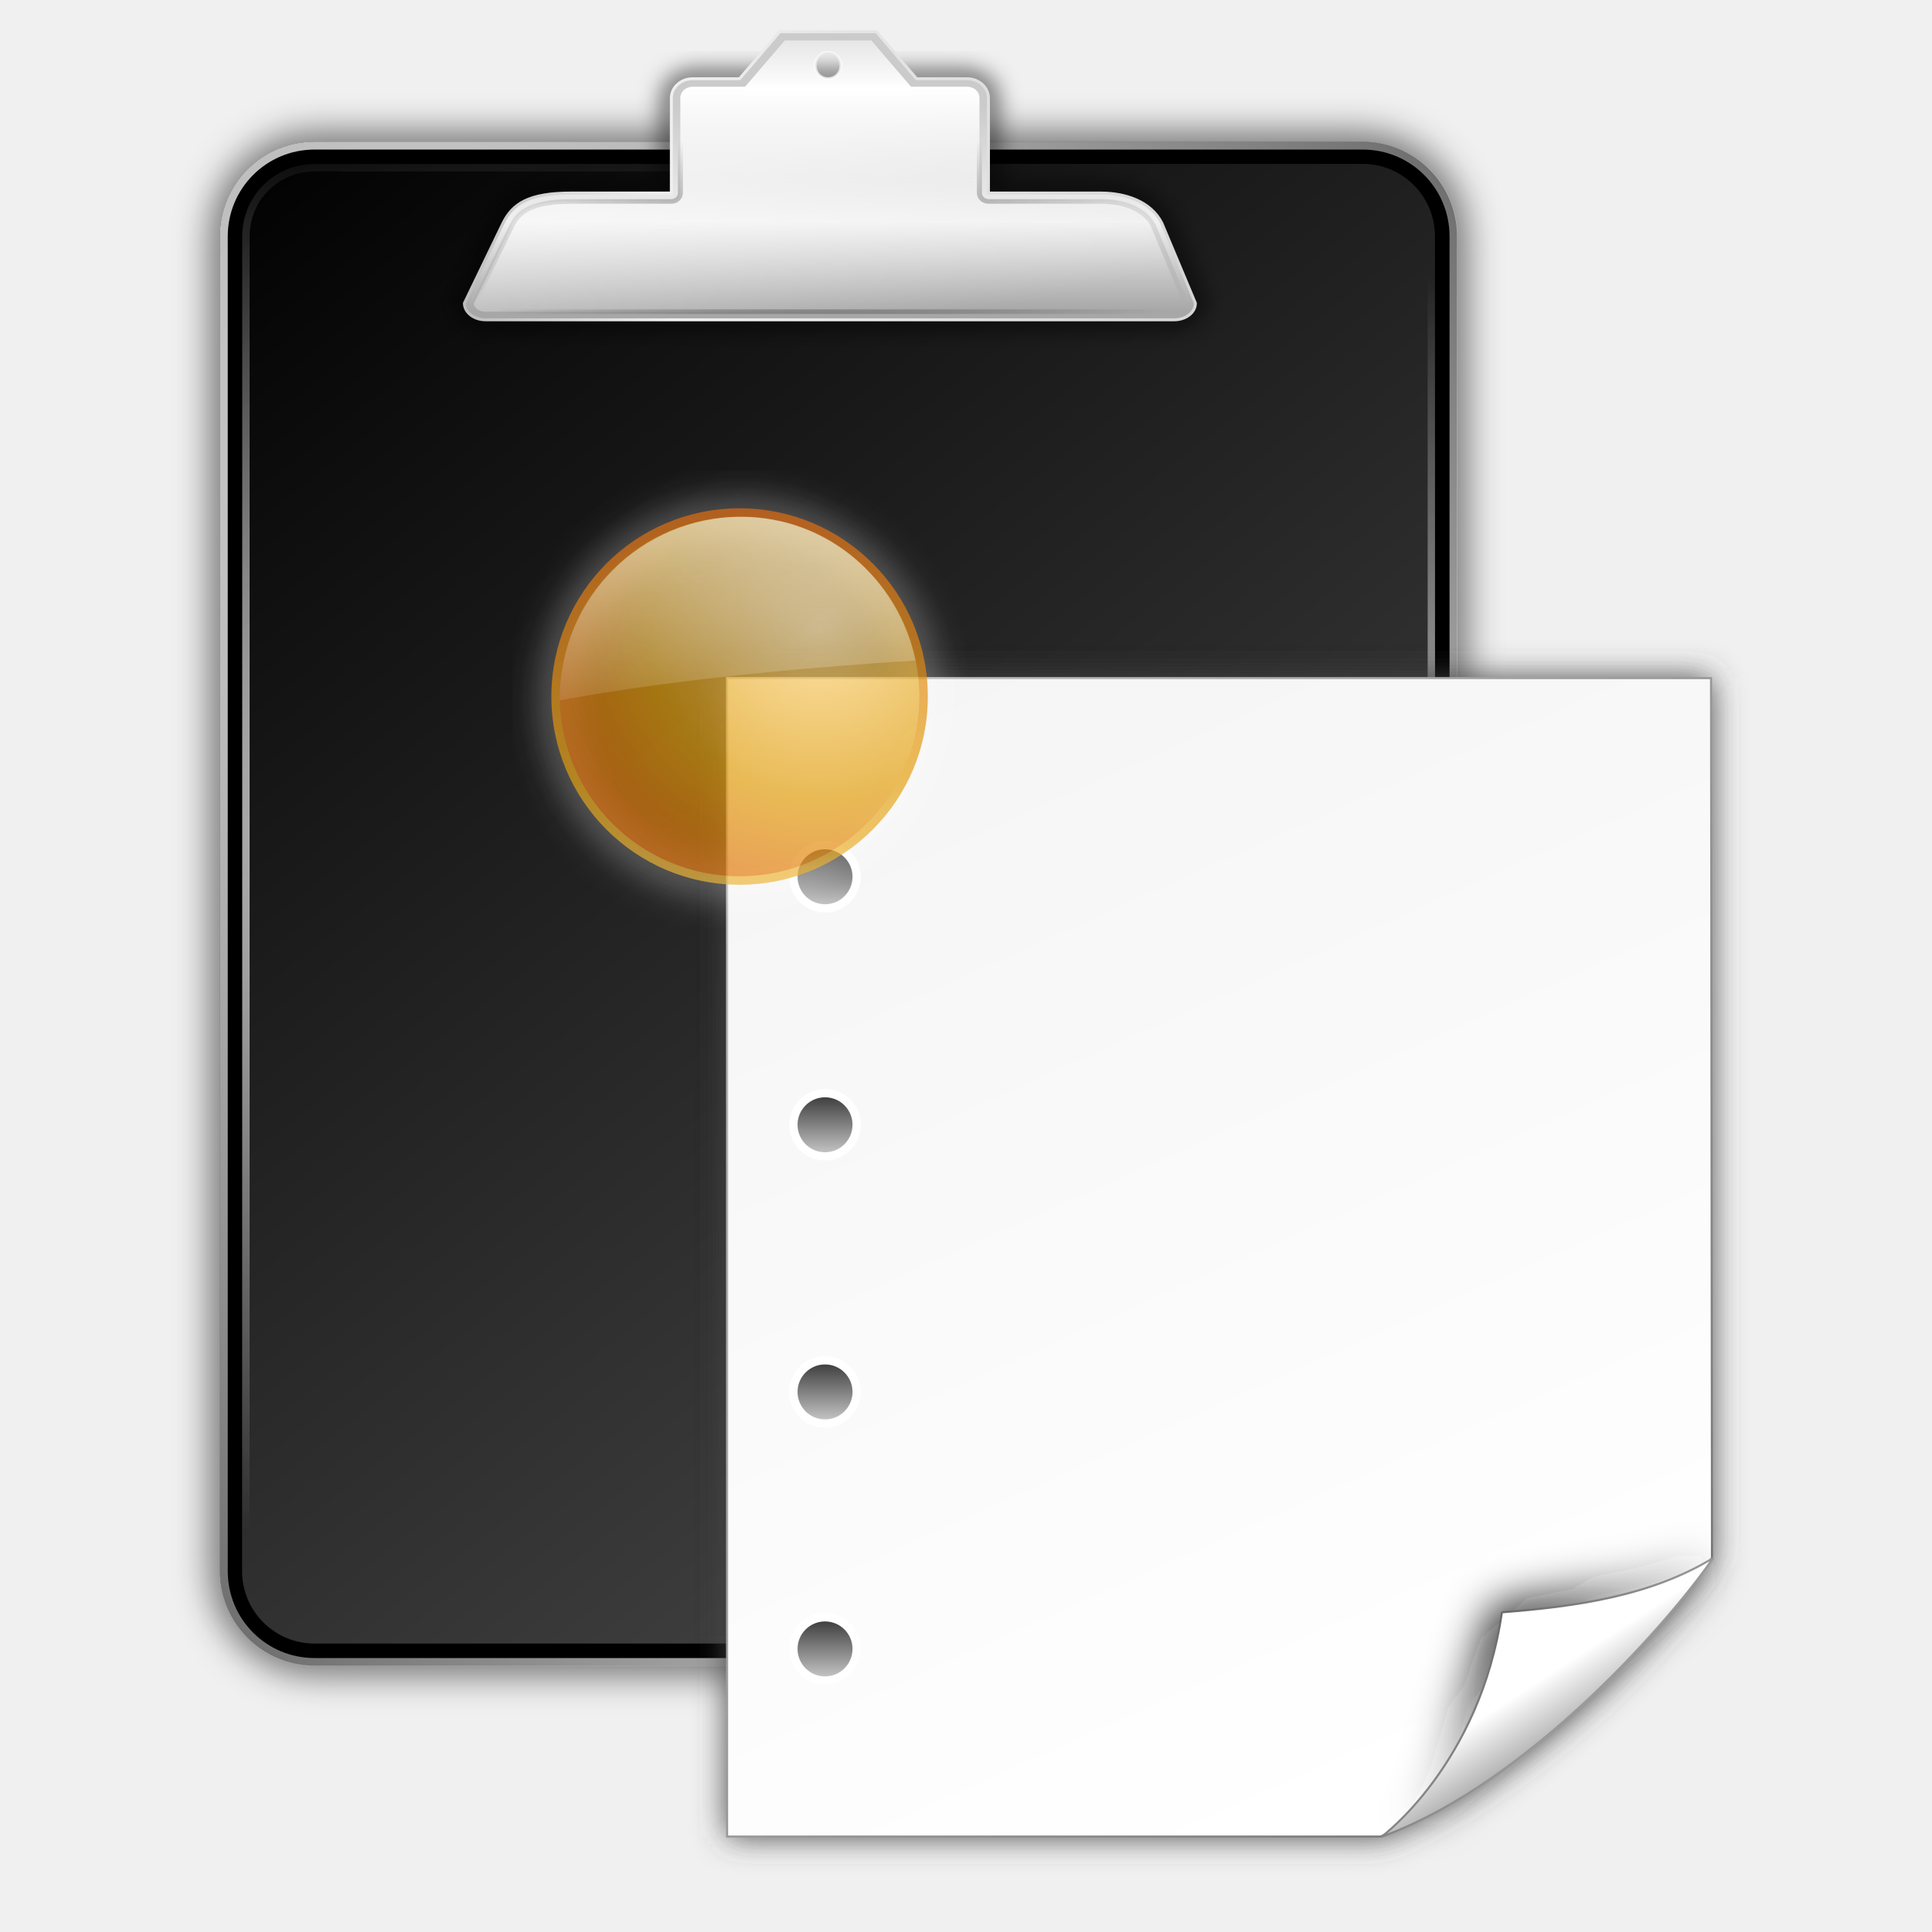
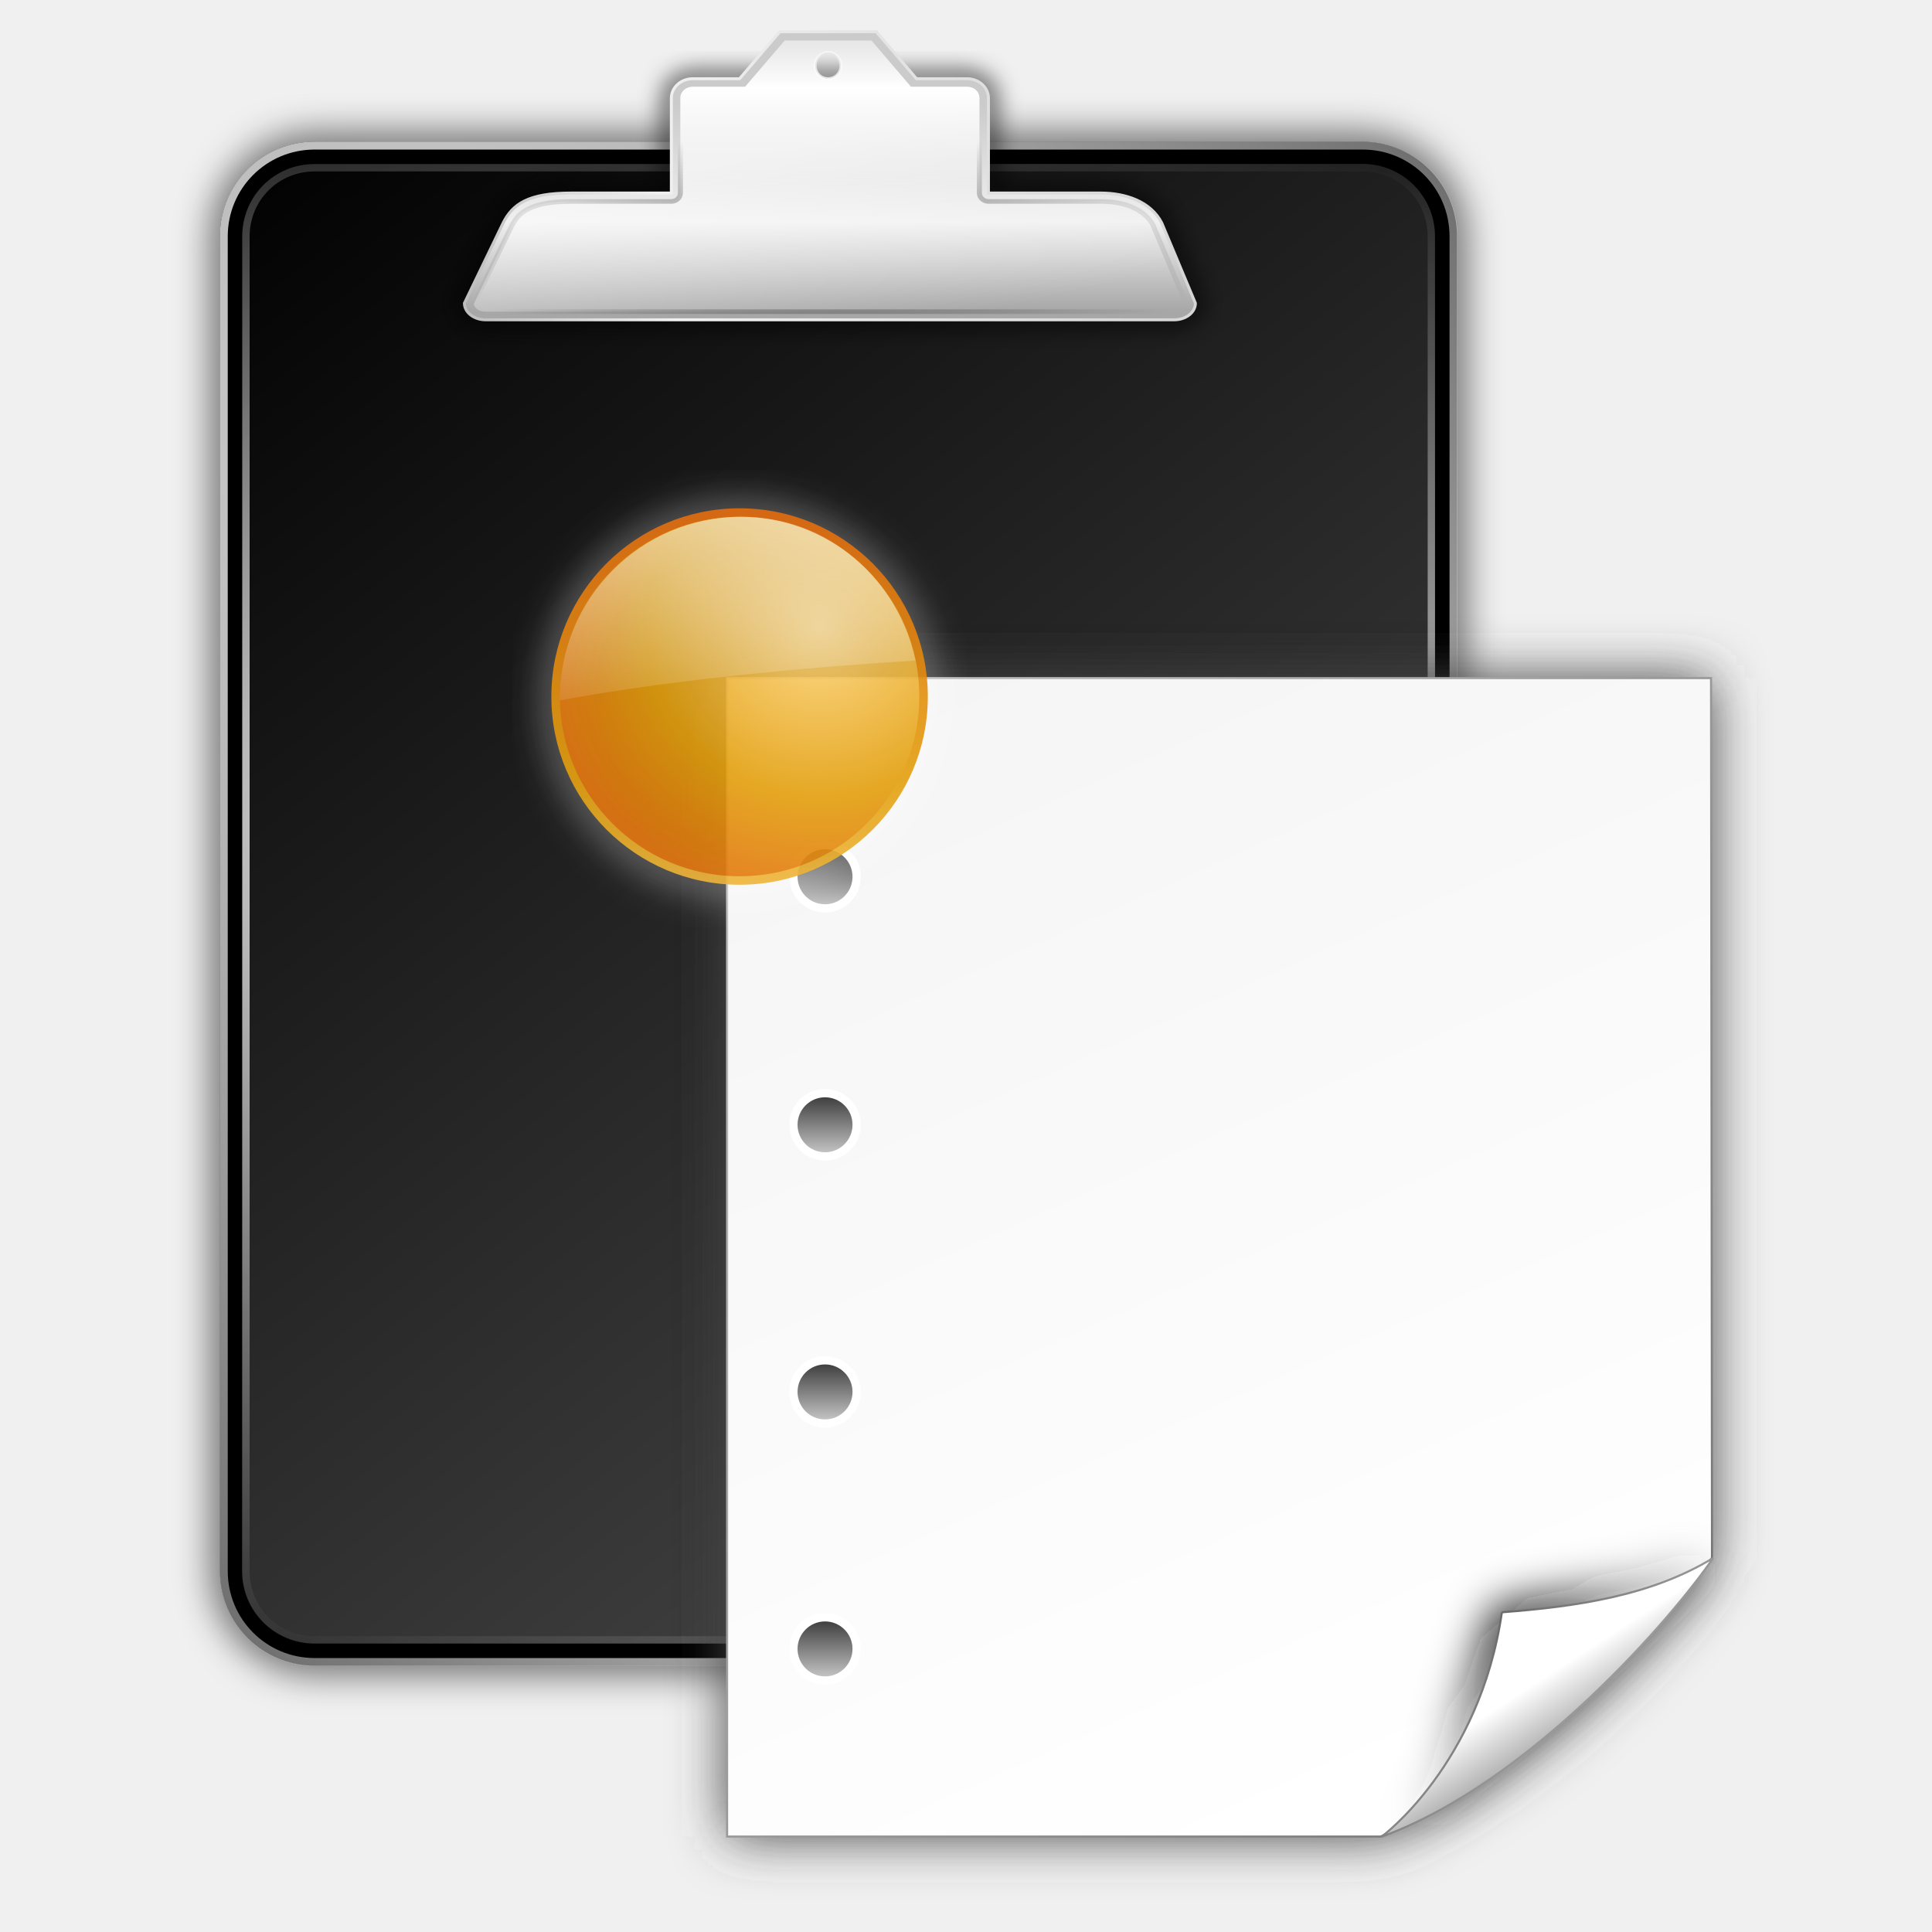
<svg xmlns="http://www.w3.org/2000/svg" xmlns:xlink="http://www.w3.org/1999/xlink" width="128" height="128" id="svg5007" version="1.0">
  <defs id="defs5009">
    <linearGradient id="linearGradient3733">
      <stop style="stop-color:#ffffff;stop-opacity:1;" offset="0" id="stop3735" />
      <stop style="stop-color:#ffffff;stop-opacity:0;" offset="1" id="stop3737" />
    </linearGradient>
    <linearGradient id="linearGradient3666">
      <stop style="stop-color:#000000;stop-opacity:1;" offset="0" id="stop3668" />
      <stop style="stop-color:#000000;stop-opacity:0;" offset="1" id="stop3670" />
    </linearGradient>
    <linearGradient id="linearGradient3658">
      <stop style="stop-color:#ffffff;stop-opacity:1;" offset="0" id="stop3660" />
      <stop style="stop-color:#ffffff;stop-opacity:0;" offset="1" id="stop3662" />
    </linearGradient>
    <linearGradient id="linearGradient3646">
      <stop style="stop-color:#ffffff;stop-opacity:1;" offset="0" id="stop3648" />
      <stop style="stop-color:#ffffff;stop-opacity:0;" offset="1" id="stop3650" />
    </linearGradient>
    <linearGradient id="linearGradient3630">
      <stop id="stop3632" offset="0" style="stop-color:#a7a7a7;stop-opacity:1" />
      <stop style="stop-color:#f0f0f0;stop-opacity:1" offset="0.287" id="stop3634" />
      <stop id="stop3636" offset="1" style="stop-color:#cbcbcb;stop-opacity:1" />
    </linearGradient>
    <linearGradient id="linearGradient3612">
      <stop style="stop-color:#a7a7a7;stop-opacity:1" offset="0" id="stop3614" />
      <stop id="stop3620" offset="0.434" style="stop-color:#f0f0f0;stop-opacity:1" />
      <stop style="stop-color:#cbcbcb;stop-opacity:1" offset="1" id="stop3616" />
    </linearGradient>
    <linearGradient id="linearGradient3689">
      <stop id="stop3691" offset="0" style="stop-color:#ffffff;stop-opacity:1;" />
      <stop id="stop3693" offset="1" style="stop-color:#ffffff;stop-opacity:0;" />
    </linearGradient>
    <linearGradient id="linearGradient3669">
      <stop style="stop-color:#000000;stop-opacity:1;" offset="0" id="stop3671" />
      <stop style="stop-color:#787878;stop-opacity:1;" offset="1" id="stop3673" />
    </linearGradient>
-     <linearGradient xlink:href="#linearGradient3669" id="linearGradient3675" x1="27.238" y1="10.267" x2="151.259" y2="168.746" gradientUnits="userSpaceOnUse" gradientTransform="matrix(1.004981,0,0,1.004981,-10.60127,-2.540287)" />
-     <radialGradient xlink:href="#linearGradient3689" id="radialGradient3699" cx="65.594" cy="65.781" fx="65.594" fy="65.781" r="41.688" gradientTransform="matrix(2.557528,0.4031488,-0.1896549,1.203148,-89.68833,-39.8074)" gradientUnits="userSpaceOnUse" />
-     <radialGradient xlink:href="#linearGradient3689" id="radialGradient3703" gradientUnits="userSpaceOnUse" gradientTransform="matrix(3.701664,4.810701,-2.117189,1.629102,37.56538,-275.6496)" cx="47.395" cy="69.626" fx="47.395" fy="69.626" r="41.688" />
    <filter id="filter3723">
      <feGaussianBlur stdDeviation="1.382" id="feGaussianBlur3725" />
    </filter>
-     <linearGradient xlink:href="#linearGradient3646" id="linearGradient3652" x1="68.909" y1="9.656" x2="68.909" y2="15.849" gradientUnits="userSpaceOnUse" gradientTransform="matrix(1.143798,0,0,1.049783,-19.6243,-0.6937923)" />
    <filter id="filter3690" x="-0.041" width="1.082" y="-0.113" height="1.227">
      <feGaussianBlur stdDeviation="0.842" id="feGaussianBlur3692" />
    </filter>
-     <linearGradient xlink:href="#linearGradient3658" id="linearGradient3742" gradientUnits="userSpaceOnUse" x1="60.369" y1="14.333" x2="63.551" y2="26.972" />
-     <radialGradient xlink:href="#linearGradient3666" id="radialGradient3744" gradientUnits="userSpaceOnUse" gradientTransform="matrix(1.128994,2.7473628e-7,-8.4432715e-8,0.3469657,-8.384636,11.07095)" cx="65" cy="25.826" fx="65" fy="25.826" r="21.319" />
-     <linearGradient xlink:href="#linearGradient3733" id="linearGradient3758" gradientUnits="userSpaceOnUse" gradientTransform="matrix(1.005482,0,0,0.9228356,-10.63379,2.496549)" x1="64.391" y1="7.692" x2="64.391" y2="0.208" />
-     <linearGradient xlink:href="#linearGradient3612" id="linearGradient3760" gradientUnits="userSpaceOnUse" gradientTransform="matrix(1.143798,0,0,1.049783,-19.6243,-0.6937923)" x1="72.166" y1="24.219" x2="72.166" y2="10.852" />
-     <linearGradient xlink:href="#linearGradient3630" id="linearGradient3762" gradientUnits="userSpaceOnUse" gradientTransform="matrix(1.143798,0,0,1.049783,-19.6243,-0.6937923)" x1="37.219" y1="18.578" x2="98.406" y2="12.328" />
-     <linearGradient y2="22.452" x2="25.5" y1="30.427" x1="25.5" gradientUnits="userSpaceOnUse" id="linearGradient2796" xlink:href="#linearGradient3355" />
-     <linearGradient y2="22.452" x2="25.5" y1="30.427" x1="25.5" gradientUnits="userSpaceOnUse" id="linearGradient2794" xlink:href="#linearGradient3355" />
-     <linearGradient y2="22.452" x2="25.5" y1="30.427" x1="25.5" gradientUnits="userSpaceOnUse" id="linearGradient2792" xlink:href="#linearGradient3355" />
-     <linearGradient y2="93.053" x2="84.246" y1="124.428" x1="116.471" gradientTransform="translate(-0.510725,0.5009)" gradientUnits="userSpaceOnUse" id="linearGradient2790" xlink:href="#linearGradient4293" />
-     <linearGradient y2="116.26" x2="102.779" y1="104.949" x1="95.455" gradientTransform="translate(-0.893625,0.12857)" gradientUnits="userSpaceOnUse" id="linearGradient2788" xlink:href="#linearGradient3311" />
-     <linearGradient y2="108.606" x2="99.273" y1="99.197" x1="91.078" gradientTransform="translate(-0.248662,-0.264287)" gradientUnits="userSpaceOnUse" id="linearGradient2786" xlink:href="#linearGradient3437" />
-     <linearGradient y2="22.452" x2="25.5" y1="30.427" x1="25.5" gradientUnits="userSpaceOnUse" id="linearGradient2784" xlink:href="#linearGradient3355" />
-     <linearGradient y2="261.261" x2="-524.037" y1="76.192" x1="-748.759" gradientTransform="translate(695.2823,-104.1509)" gradientUnits="userSpaceOnUse" id="linearGradient2782" xlink:href="#linearGradient3290" />
-     <linearGradient y2="7.15" x2="31.15" y1="116.547" x1="80.15" gradientTransform="translate(-0.510725,0.5009)" gradientUnits="userSpaceOnUse" id="linearGradient2780" xlink:href="#linearGradient4261" />
    <linearGradient id="linearGradient3290">
      <stop style="stop-color:#f0f0f0;stop-opacity:1;" offset="0" id="stop3292" />
      <stop style="stop-color:#454545;stop-opacity:1;" offset="1" id="stop3294" />
    </linearGradient>
    <linearGradient id="linearGradient4293">
      <stop id="stop4295" offset="0" style="stop-color:#ffffff;stop-opacity:1;" />
      <stop id="stop4297" offset="1" style="stop-color:#454545;stop-opacity:1;" />
    </linearGradient>
    <linearGradient id="linearGradient4261">
      <stop style="stop-color: rgb(255, 255, 255); stop-opacity: 1;" offset="0" id="stop4263" />
      <stop style="stop-color: rgb(245, 245, 245); stop-opacity: 1;" offset="1" id="stop4265" />
    </linearGradient>
    <filter id="filter4325">
      <feGaussianBlur stdDeviation="1.56" id="feGaussianBlur4327" />
    </filter>
    <filter id="filter3270" x="-0.171" width="1.343" y="-0.189" height="1.379">
      <feGaussianBlur stdDeviation="1.982" id="feGaussianBlur3272" />
    </filter>
    <linearGradient id="linearGradient3311">
      <stop id="stop3313" offset="0" style="stop-color:#ffffff;stop-opacity:1;" />
      <stop id="stop3315" offset="1" style="stop-color:#454545;stop-opacity:1;" />
    </linearGradient>
    <linearGradient id="linearGradient3355">
      <stop style="stop-color:#efefef;stop-opacity:1;" offset="0" id="stop3357" />
      <stop style="stop-color:#000000;stop-opacity:1;" offset="1" id="stop3359" />
    </linearGradient>
    <linearGradient id="linearGradient3437">
      <stop id="stop3439" offset="0" style="stop-color:#000000;stop-opacity:1;" />
      <stop id="stop3441" offset="1" style="stop-color:#454545;stop-opacity:0;" />
    </linearGradient>
    <linearGradient xlink:href="#linearGradient3669" id="linearGradient3951" gradientUnits="userSpaceOnUse" gradientTransform="matrix(1.004981,0,0,1.004981,-10.60127,-2.540287)" x1="27.238" y1="10.267" x2="151.259" y2="168.746" />
-     <radialGradient xlink:href="#linearGradient3689" id="radialGradient3953" gradientUnits="userSpaceOnUse" gradientTransform="matrix(2.557528,0.4031488,-0.1896549,1.203148,-89.68833,-39.8074)" cx="65.594" cy="65.781" fx="65.594" fy="65.781" r="41.688" />
+     <radialGradient xlink:href="#linearGradient3689" id="radialGradient3953" gradientUnits="userSpaceOnUse" gradientTransform="matrix(3.345188,0.5219415,-0.2112932,1.354205,-139.9306,-57.53612)" cx="65.594" cy="65.781" fx="65.594" fy="65.781" r="41.688" />
    <radialGradient xlink:href="#linearGradient3689" id="radialGradient3955" gradientUnits="userSpaceOnUse" gradientTransform="matrix(3.701664,4.810701,-2.117189,1.629102,37.56538,-275.6496)" cx="47.395" cy="69.626" fx="47.395" fy="69.626" r="41.688" />
    <linearGradient xlink:href="#linearGradient4261" id="linearGradient3969" gradientUnits="userSpaceOnUse" gradientTransform="translate(-0.510725,0.5009)" x1="80.15" y1="116.547" x2="31.15" y2="7.15" />
    <linearGradient xlink:href="#linearGradient3290" id="linearGradient3971" gradientUnits="userSpaceOnUse" gradientTransform="translate(695.2823,-104.1509)" x1="-748.759" y1="76.192" x2="-524.037" y2="261.261" />
    <linearGradient xlink:href="#linearGradient3355" id="linearGradient3973" gradientUnits="userSpaceOnUse" x1="25.5" y1="30.427" x2="25.5" y2="22.452" />
    <linearGradient xlink:href="#linearGradient3437" id="linearGradient3975" gradientUnits="userSpaceOnUse" gradientTransform="translate(-0.248662,-0.264287)" x1="91.078" y1="99.197" x2="99.273" y2="108.606" />
    <linearGradient xlink:href="#linearGradient3311" id="linearGradient3977" gradientUnits="userSpaceOnUse" gradientTransform="translate(-0.893625,0.12857)" x1="95.455" y1="104.949" x2="102.779" y2="116.26" />
    <linearGradient xlink:href="#linearGradient4293" id="linearGradient3979" gradientUnits="userSpaceOnUse" gradientTransform="translate(-0.510725,0.5009)" x1="116.471" y1="124.428" x2="84.246" y2="93.053" />
    <linearGradient xlink:href="#linearGradient3355" id="linearGradient3981" gradientUnits="userSpaceOnUse" x1="25.5" y1="30.427" x2="25.5" y2="22.452" />
    <linearGradient xlink:href="#linearGradient3355" id="linearGradient3983" gradientUnits="userSpaceOnUse" x1="25.5" y1="30.427" x2="25.5" y2="22.452" />
    <linearGradient xlink:href="#linearGradient3355" id="linearGradient3985" gradientUnits="userSpaceOnUse" x1="25.5" y1="30.427" x2="25.5" y2="22.452" />
    <linearGradient xlink:href="#linearGradient3612" id="linearGradient2988" gradientUnits="userSpaceOnUse" gradientTransform="matrix(1.143798,0,0,1.049783,-19.6243,-0.6937923)" x1="72.166" y1="24.219" x2="72.166" y2="10.852" />
    <linearGradient xlink:href="#linearGradient3630" id="linearGradient2990" gradientUnits="userSpaceOnUse" gradientTransform="matrix(1.143798,0,0,1.049783,-19.6243,-0.6937923)" x1="37.219" y1="18.578" x2="98.406" y2="12.328" />
    <linearGradient xlink:href="#linearGradient3733" id="linearGradient2992" gradientUnits="userSpaceOnUse" gradientTransform="matrix(1.005482,0,0,0.9228356,-10.63379,2.496549)" x1="64.391" y1="7.692" x2="64.391" y2="0.208" />
    <linearGradient xlink:href="#linearGradient3646" id="linearGradient2994" gradientUnits="userSpaceOnUse" gradientTransform="matrix(1.143798,0,0,1.049783,-19.6243,-0.6937923)" x1="68.909" y1="9.656" x2="68.909" y2="15.849" />
    <linearGradient xlink:href="#linearGradient3658" id="linearGradient2996" gradientUnits="userSpaceOnUse" x1="60.369" y1="14.333" x2="63.551" y2="26.972" />
    <radialGradient xlink:href="#linearGradient3666" id="radialGradient2998" gradientUnits="userSpaceOnUse" gradientTransform="matrix(1.128994,2.7473628e-7,-8.4432715e-8,0.3469657,-8.384636,11.07095)" cx="65" cy="25.826" fx="65" fy="25.826" r="21.319" />
-     <linearGradient id="linearGradient4492-8">
-       <stop id="stop4494-9" offset="0" style="stop-color:#ffd77f;stop-opacity:1;" />
-       <stop style="stop-color:#e39f0d;stop-opacity:1;" offset="0.38" id="stop4496-6" />
-       <stop id="stop4498-4" offset="1" style="stop-color:#e3300d;stop-opacity:1;" />
-     </linearGradient>
-     <linearGradient id="linearGradient4508-3">
-       <stop id="stop4510-3" offset="0" style="stop-color:#ffd77f;stop-opacity:1;" />
-       <stop style="stop-color:#e39f0d;stop-opacity:1;" offset="0.317" id="stop4512-3" />
-       <stop id="stop4514-8" offset="1" style="stop-color:#e3300d;stop-opacity:1;" />
-     </linearGradient>
-     <linearGradient y2="75.818" x2="75.5" y1="7.526" x1="75.5" gradientUnits="userSpaceOnUse" id="linearGradient2971" xlink:href="#linearGradient2395" />
-     <linearGradient y2="-58.821" x2="34.839" y1="177.007" x1="34.839" gradientUnits="userSpaceOnUse" id="linearGradient2969" xlink:href="#linearGradient4508" />
-     <radialGradient r="53.142" fy="84.166" fx="86.079" cy="84.166" cx="86.079" gradientTransform="matrix(2.420048,6.602491e-8,-6.3369269e-8,2.322709,-115.3507,-134.6253)" gradientUnits="userSpaceOnUse" id="radialGradient2967" xlink:href="#linearGradient4492" />
-     <linearGradient id="linearGradient4508">
-       <stop style="stop-color:#ffd77f;stop-opacity:1;" offset="0" id="stop4510" />
-       <stop id="stop4512" offset="0.317" style="stop-color:#e39f0d;stop-opacity:1;" />
-       <stop style="stop-color:#e3300d;stop-opacity:1;" offset="1" id="stop4514" />
-     </linearGradient>
-     <linearGradient id="linearGradient4492">
-       <stop style="stop-color:#ffd77f;stop-opacity:1;" offset="0" id="stop4494" />
-       <stop id="stop4496" offset="0.38" style="stop-color:#e39f0d;stop-opacity:1;" />
-       <stop style="stop-color:#e3300d;stop-opacity:1;" offset="1" id="stop4498" />
-     </linearGradient>
-     <linearGradient id="linearGradient2395">
-       <stop id="stop2397" offset="0" style="stop-color:#ffffff;stop-opacity:1;" />
-       <stop id="stop3635" offset="1" style="stop-color:#ffffff;stop-opacity:0;" />
-     </linearGradient>
-     <linearGradient id="linearGradient3290-2">
-       <stop style="stop-color:#f0f0f0;stop-opacity:1;" offset="0" id="stop3292-8" />
-       <stop style="stop-color:#454545;stop-opacity:1;" offset="1" id="stop3294-4" />
-     </linearGradient>
-     <linearGradient id="linearGradient4293-5">
-       <stop id="stop4295-8" offset="0" style="stop-color:#ffffff;stop-opacity:1;" />
-       <stop id="stop4297-6" offset="1" style="stop-color:#454545;stop-opacity:1;" />
-     </linearGradient>
-     <linearGradient id="linearGradient4261-4">
-       <stop style="stop-color: rgb(255, 255, 255); stop-opacity: 1;" offset="0" id="stop4263-6" />
-       <stop style="stop-color: rgb(245, 245, 245); stop-opacity: 1;" offset="1" id="stop4265-2" />
-     </linearGradient>
-     <linearGradient id="linearGradient3311-1">
-       <stop id="stop3313-1" offset="0" style="stop-color:#ffffff;stop-opacity:1;" />
-       <stop id="stop3315-0" offset="1" style="stop-color:#454545;stop-opacity:1;" />
-     </linearGradient>
-     <linearGradient id="linearGradient3355-1">
-       <stop style="stop-color:#efefef;stop-opacity:1;" offset="0" id="stop3357-0" />
-       <stop style="stop-color:#000000;stop-opacity:1;" offset="1" id="stop3359-5" />
-     </linearGradient>
-     <linearGradient id="linearGradient3437-8">
-       <stop id="stop3439-0" offset="0" style="stop-color:#000000;stop-opacity:1;" />
-       <stop id="stop3441-2" offset="1" style="stop-color:#454545;stop-opacity:0;" />
-     </linearGradient>
-     <linearGradient id="linearGradient4492-8-4">
-       <stop id="stop4494-9-2" offset="0" style="stop-color:#ffd77f;stop-opacity:1;" />
-       <stop style="stop-color:#e39f0d;stop-opacity:1;" offset="0.38" id="stop4496-6-9" />
-       <stop id="stop4498-4-6" offset="1" style="stop-color:#e3300d;stop-opacity:1;" />
-     </linearGradient>
-     <linearGradient id="linearGradient4508-3-0">
-       <stop id="stop4510-3-4" offset="0" style="stop-color:#ffd77f;stop-opacity:1;" />
-       <stop style="stop-color:#e39f0d;stop-opacity:1;" offset="0.317" id="stop4512-3-2" />
-       <stop id="stop4514-8-2" offset="1" style="stop-color:#e3300d;stop-opacity:1;" />
-     </linearGradient>
-     <linearGradient xlink:href="#linearGradient2395-8-0" id="linearGradient3229-2" gradientUnits="userSpaceOnUse" gradientTransform="matrix(1.155222,0,0,1.155222,-9.493323,-10.08516)" x1="75.5" y1="7.526" x2="75.5" y2="75.818" />
-     <linearGradient id="linearGradient2395-8-0">
-       <stop style="stop-color:#ffffff;stop-opacity:1;" offset="0" id="stop2397-3-5" />
-       <stop style="stop-color:#ffffff;stop-opacity:0;" offset="1" id="stop3635-1-5" />
-     </linearGradient>
    <filter color-interpolation-filters="sRGB" id="filter3443-6-4-9" x="-0.12" width="1.24" y="-0.12" height="1.24">
      <feGaussianBlur stdDeviation="5.458" id="feGaussianBlur3445-0-8-1" />
    </filter>
    <radialGradient xlink:href="#linearGradient4492-8-4-4" id="radialGradient3225-0-5" gradientUnits="userSpaceOnUse" gradientTransform="matrix(2.420048,6.602491e-8,-6.3369269e-8,2.322709,-115.3507,-134.6253)" cx="86.079" cy="84.166" fx="86.079" fy="84.166" r="53.142" />
    <linearGradient id="linearGradient4492-8-4-4">
      <stop id="stop4494-9-2-9" offset="0" style="stop-color:#ffd77f;stop-opacity:1;" />
      <stop style="stop-color:#e39f0d;stop-opacity:1;" offset="0.38" id="stop4496-6-9-2" />
      <stop id="stop4498-4-6-5" offset="1" style="stop-color:#e3300d;stop-opacity:1;" />
    </linearGradient>
    <linearGradient xlink:href="#linearGradient4508-3-0-4" id="linearGradient3227-1-7" gradientUnits="userSpaceOnUse" x1="34.839" y1="177.007" x2="34.839" y2="-58.821" />
    <linearGradient id="linearGradient4508-3-0-4">
      <stop id="stop4510-3-4-9" offset="0" style="stop-color:#ffd77f;stop-opacity:1;" />
      <stop style="stop-color:#e39f0d;stop-opacity:1;" offset="0.317" id="stop4512-3-2-9" />
      <stop id="stop4514-8-2-4" offset="1" style="stop-color:#e3300d;stop-opacity:1;" />
    </linearGradient>
-     <linearGradient y2="75.818" x2="75.5" y1="7.526" x1="75.5" gradientTransform="matrix(1.155222,0,0,1.155222,-9.493323,-10.08516)" gradientUnits="userSpaceOnUse" id="linearGradient3263-5" xlink:href="#linearGradient2395-8-0-9" />
    <linearGradient id="linearGradient2395-8-0-9">
      <stop style="stop-color:#ffffff;stop-opacity:1;" offset="0" id="stop2397-3-5-3" />
      <stop style="stop-color:#ffffff;stop-opacity:0;" offset="1" id="stop3635-1-5-5" />
    </linearGradient>
    <linearGradient y2="75.818" x2="75.5" y1="7.526" x1="75.5" gradientTransform="matrix(1.155222,0,0,1.155222,-9.493323,-10.08516)" gradientUnits="userSpaceOnUse" id="linearGradient3374" xlink:href="#linearGradient2395-8-0-9" />
+     <filter id="filter3819">
+       <feGaussianBlur stdDeviation="2.6" id="feGaussianBlur3821" />
+     </filter>
  </defs>
  <g id="layer1">
    <g id="g3917" transform="matrix(0.9723077,0,0,0.9723077,1.775925,-1.929027)">
      <rect transform="matrix(1.004981,0,0,1.004981,-10.60127,-2.540287)" style="fill:none;stroke:#000000;stroke-width:1.5;stroke-linecap:butt;stroke-linejoin:miter;stroke-miterlimit:4;stroke-opacity:1;stroke-dasharray:none;filter:url(#filter3723)" id="rect3705" width="82.378" height="101.823" x="24.395" y="14.863" ry="5.657" />
      <rect ry="5.685" y="12.397" x="13.915" height="102.331" width="82.788" id="rect2885" style="fill:url(#linearGradient3951);fill-opacity:1;fill-rule:evenodd;stroke:#000000;stroke-width:1.507;stroke-linecap:butt;stroke-linejoin:miter;stroke-miterlimit:4;stroke-opacity:1;stroke-dasharray:none" />
      <path transform="matrix(1.004981,0,0,1.004981,-10.60127,-2.540287)" d="m 30.062,15.875 c -2.593,0 -4.656,2.063 -4.656,4.656 l 0,90.5 c 0,2.593 2.063,4.656 4.656,4.656 l 71.062,0 c 2.593,0 4.656,-2.063 4.656,-4.656 l 0,-90.5 c 0,-2.593 -2.063,-4.656 -4.656,-4.656 l -71.062,0 z" id="path3695" style="fill:none;stroke:url(#radialGradient3953);stroke-width:0.5;stroke-linecap:butt;stroke-linejoin:miter;stroke-miterlimit:4;stroke-opacity:1;stroke-dasharray:none" />
      <path transform="matrix(1.004981,0,0,1.004981,-10.60127,-2.540287)" style="fill:none;stroke:url(#radialGradient3955);stroke-width:0.534;stroke-linecap:butt;stroke-linejoin:miter;stroke-miterlimit:4;stroke-opacity:1;stroke-dasharray:none" id="path3701" d="m 30.062,14.375 c -3.41,0 -6.156,2.746 -6.156,6.156 l 0,90.5 c 0,3.41 2.746,6.156 6.156,6.156 l 71.062,0 c 3.41,0 6.156,-2.746 6.156,-6.156 l 0,-90.5 c 0,-3.41 -2.746,-6.156 -6.156,-6.156 l -71.062,0 z" />
      <g id="g2981" transform="translate(0,-1.542722)">
        <path id="path3676" d="m 55.686,6.923 c -0.788,0 -1.422,0.634 -1.422,1.422 l 0,7.039 -6.825,0 c -2.853,0 -3.964,0.78 -4.621,2.275 l -2.595,5.83 c 0,0.681 0.634,1.244 1.422,1.244 l 46.711,0 c 0.788,0 1.422,-0.563 1.422,-1.244 l -2.275,-5.901 c -0.747,-1.603 -2.48,-2.204 -4.124,-2.204 l -7.643,0 0,-7.039 c 0,-0.788 -0.634,-1.422 -1.422,-1.422 l -18.627,0 z" style="fill:none;stroke:#000000;stroke-width:0.796;stroke-miterlimit:4;stroke-opacity:1;stroke-dasharray:none;filter:url(#filter3690)" transform="matrix(1.005482,0,0,0.9228356,-10.63379,2.496549)" />
        <path style="fill:url(#linearGradient2988);fill-opacity:1;stroke:url(#linearGradient2990);stroke-width:0.201;stroke-miterlimit:4;stroke-dasharray:none" d="m 51.299,5.688 -0.094,0.126 -2.638,3.078 -3.203,0 c -0.792,0 -1.445,0.592 -1.445,1.319 l 0,6.47 -6.846,0 c -2.869,0 -3.988,0.725 -4.648,2.104 l -2.607,5.402 c 0,0.628 0.652,1.131 1.445,1.131 l 46.92,0 c 0.793,0 1.445,-0.502 1.445,-1.131 l -2.293,-5.465 c -0.751,-1.479 -2.493,-2.041 -4.146,-2.041 l -7.663,0 0,-6.47 c 0,-0.727 -0.653,-1.319 -1.445,-1.319 l -3.455,0 -2.638,-3.078 -0.094,-0.126 -6.595,0 z m 3.298,1.413 c 0.491,0 0.879,0.42 0.879,0.911 0,0.491 -0.389,0.879 -0.879,0.879 -0.491,0 -0.879,-0.389 -0.879,-0.879 0,-0.491 0.389,-0.911 0.879,-0.911 z" id="rect2831" />
        <path style="fill:url(#linearGradient2992);fill-opacity:1;stroke:none" d="m 51.645,6.285 -2.827,3.298 5.779,0 5.779,0 -2.827,-3.298 -5.904,0 z m 2.952,0.817 c 0.491,0 0.879,0.42 0.879,0.911 0,0.491 -0.389,0.879 -0.879,0.879 -0.491,0 -0.879,-0.389 -0.879,-0.879 0,-0.491 0.389,-0.911 0.879,-0.911 z" id="path3731" />
        <path style="fill:url(#linearGradient2994);fill-opacity:1;stroke:none" d="m 45.358,9.443 c -0.457,0 -0.822,0.335 -0.822,0.755 l 0,6.496 a 0.624,0.573 0 0 1 -0.608,0.558 l -6.863,0 c -1.378,0 -2.272,0.205 -2.859,0.492 -0.587,0.287 -0.921,0.665 -1.215,1.279 l -1.644,3.412 c 20.411,-3.831 37.225,-3.726 45.502,-3.313 l -0.071,-0.164 0,-0.033 C 76.149,17.722 74.692,17.251 73.202,17.251 l -7.685,0 a 0.624,0.573 0 0 1 -0.608,-0.558 l 0,-6.496 c 0,-0.419 -0.365,-0.755 -0.822,-0.755 l -18.73,0 z" id="path3640" />
        <path style="opacity:0.5;fill:url(#linearGradient2996);fill-opacity:1;stroke:url(#radialGradient2998);stroke-width:0.3;stroke-miterlimit:4;stroke-opacity:1;stroke-dasharray:none" id="path3656" d="m 56.812,9.656 c -0.4,0 -0.719,0.319 -0.719,0.719 l 0,6.188 a 0.546,0.546 0 0 1 -0.531,0.531 l -6,0 c -1.204,0 -1.986,0.195 -2.5,0.469 C 46.549,17.836 46.257,18.196 46,18.781 L 43.781,23.75 c 0.039,0.242 0.289,0.5 0.688,0.5 l 41.062,0 c 0.412,0 0.662,-0.282 0.688,-0.531 l -1.938,-5 0,-0.031 c -0.549,-1.146 -1.822,-1.594 -3.125,-1.594 l -6.719,0 A 0.546,0.546 0 0 1 73.906,16.562 l 0,-6.188 c 0,-0.4 -0.319,-0.719 -0.719,-0.719 l -16.375,0 z" transform="matrix(1.143798,0,0,1.049783,-19.6243,-0.6937923)" />
      </g>
    </g>
-     <g id="layer1-9" transform="matrix(0.6839355,0,0,0.6839355,37.06603,39.62458)">
-       <g transform="translate(-2.5e-6,0)" id="g2769">
-         <path style="fill:#454545;fill-opacity:1;stroke:none;filter:url(#filter4325)" id="path3284" d="m -679.031,111.906 0,112.219 63.281,0 c -0.29,0.244 -0.469,0.375 -0.469,0.375 17.711,-7.811 28.744,-21.861 32.594,-27.375 -0.015,-0.03 -0.017,-0.064 -0.031,-0.094 0,1e-5 -0.056,0.027 -0.062,0.031 l 0,-85.156 -95.312,0 z" transform="translate(695.2823,-104.1509)" />
-         <path style="fill:url(#linearGradient3969);fill-opacity:1;stroke:url(#linearGradient3971);stroke-width:0.2;stroke-miterlimit:4;stroke-opacity:1;stroke-dasharray:none" d="m 16.239,7.751 0,112.219 63.281,0 c 11.256,-4.311 23.787,-15.907 32.125,-27 l -0.094,-85.219 -95.312,0 z" id="rect4207" />
-         <path d="m 28.5,26.75 c 0,1.381 -1.119,2.5 -2.5,2.5 -1.381,0 -2.5,-1.119 -2.5,-2.5 0,-1.381 1.119,-2.5 2.5,-2.5 1.381,0 2.5,1.119 2.5,2.5 z" id="path2594" style="fill:url(#linearGradient3973);fill-opacity:1;stroke:#ffffff;stroke-width:0.653;stroke-linecap:round;stroke-linejoin:round;stroke-miterlimit:4;stroke-opacity:1;stroke-dasharray:none" transform="matrix(1.22499,0,0,1.22499,-6.124615,-5.771153)" />
-         <path transform="matrix(1.013165,0,0,1.012179,-2.184645,-1.18064)" style="fill:url(#linearGradient3975);fill-opacity:1;fill-rule:evenodd;stroke:none;filter:url(#filter3270)" d="m 106.789,94.536 c -2.882,1.006 -6.507,1.021 -14.726,3.058 -0.326,0.082 -0.593,0.314 -0.719,0.625 -4.123,10.048 -4.237,14.996 -6.274,17.697 -6.233,13.891 43.306,-29.192 21.719,-21.379 z" id="path3212" />
-         <path style="fill:url(#linearGradient3977);fill-opacity:1;fill-rule:evenodd;stroke:none" d="m 91.294,98.246 c -2.146,14.767 -11.672,21.75 -11.672,21.75 14.485,-5.247 28.335,-21.433 32.138,-27.01 -6.06,3.7 -13.342,4.714 -20.467,5.26 z" id="path2592" />
-         <path id="path4283" d="m 91.294,98.246 c -2.146,14.767 -11.672,21.75 -11.672,21.75 14.485,-5.247 28.335,-21.433 32.138,-27.01 -6.06,3.7 -13.342,4.714 -20.467,5.26 z" style="fill:none;stroke:url(#linearGradient3979);stroke-width:0.2;stroke-linecap:butt;stroke-linejoin:miter;stroke-miterlimit:4;stroke-opacity:1;stroke-dasharray:none" />
-         <path transform="matrix(1.22499,0,0,1.22499,-6.124615,18.2527)" style="fill:url(#linearGradient3981);fill-opacity:1;stroke:#ffffff;stroke-width:0.653;stroke-linecap:round;stroke-linejoin:round;stroke-miterlimit:4;stroke-opacity:1;stroke-dasharray:none" id="path3298" d="m 28.5,26.75 c 0,1.381 -1.119,2.5 -2.5,2.5 -1.381,0 -2.5,-1.119 -2.5,-2.5 0,-1.381 1.119,-2.5 2.5,-2.5 1.381,0 2.5,1.119 2.5,2.5 z" />
-         <path d="m 28.5,26.75 c 0,1.381 -1.119,2.5 -2.5,2.5 -1.381,0 -2.5,-1.119 -2.5,-2.5 0,-1.381 1.119,-2.5 2.5,-2.5 1.381,0 2.5,1.119 2.5,2.5 z" id="path3302" style="fill:url(#linearGradient3983);fill-opacity:1;stroke:#ffffff;stroke-width:0.653;stroke-linecap:round;stroke-linejoin:round;stroke-miterlimit:4;stroke-opacity:1;stroke-dasharray:none" transform="matrix(1.22499,0,0,1.22499,-6.124615,44.1301)" />
-         <path transform="matrix(1.22499,0,0,1.22499,-6.124615,69.0253)" style="fill:url(#linearGradient3985);fill-opacity:1;stroke:#ffffff;stroke-width:0.653;stroke-linecap:round;stroke-linejoin:round;stroke-miterlimit:4;stroke-opacity:1;stroke-dasharray:none" id="path3306" d="m 28.5,26.75 c 0,1.381 -1.119,2.5 -2.5,2.5 -1.381,0 -2.5,-1.119 -2.5,-2.5 0,-1.381 1.119,-2.5 2.5,-2.5 1.381,0 2.5,1.119 2.5,2.5 z" />
-       </g>
+     <g id="g2769" transform="matrix(0.6839355,0,0,0.6839355,37.06603,39.62458)">
+       <path transform="translate(695.2823,-104.1509)" d="m -679.031,111.906 0,112.219 63.281,0 c -0.29,0.244 -0.469,0.375 -0.469,0.375 17.711,-7.811 28.744,-21.861 32.594,-27.375 -0.015,-0.03 -0.017,-0.064 -0.031,-0.094 0,1e-5 -0.056,0.027 -0.062,0.031 l 0,-85.156 -95.312,0 z" id="path3284" style="fill:#454545;fill-opacity:1;stroke:none;filter:url(#filter3819)" />
+       <path id="rect4207" d="m 16.239,7.751 0,112.219 63.281,0 c 11.256,-4.311 23.787,-15.907 32.125,-27 l -0.094,-85.219 -95.312,0 z" style="fill:url(#linearGradient3969);fill-opacity:1;stroke:url(#linearGradient3971);stroke-width:0.2;stroke-miterlimit:4;stroke-opacity:1;stroke-dasharray:none" />
+       <path transform="matrix(1.22499,0,0,1.22499,-6.124615,-5.771153)" style="fill:url(#linearGradient3973);fill-opacity:1;stroke:#ffffff;stroke-width:0.653;stroke-linecap:round;stroke-linejoin:round;stroke-miterlimit:4;stroke-opacity:1;stroke-dasharray:none" id="path2594" d="m 28.5,26.75 c 0,1.381 -1.119,2.5 -2.5,2.5 -1.381,0 -2.5,-1.119 -2.5,-2.5 0,-1.381 1.119,-2.5 2.5,-2.5 1.381,0 2.5,1.119 2.5,2.5 z" />
+       <path id="path3212" d="m 106.789,94.536 c -2.882,1.006 -6.507,1.021 -14.726,3.058 -0.326,0.082 -0.593,0.314 -0.719,0.625 -4.123,10.048 -4.237,14.996 -6.274,17.697 -6.233,13.891 43.306,-29.192 21.719,-21.379 z" style="fill:url(#linearGradient3975);fill-opacity:1;fill-rule:evenodd;stroke:none;filter:url(#filter3270)" transform="matrix(1.013165,0,0,1.012179,-2.184645,-1.18064)" />
+       <path id="path2592" d="m 91.294,98.246 c -2.146,14.767 -11.672,21.75 -11.672,21.75 14.485,-5.247 28.335,-21.433 32.138,-27.01 -6.06,3.7 -13.342,4.714 -20.467,5.26 z" style="fill:url(#linearGradient3977);fill-opacity:1;fill-rule:evenodd;stroke:none" />
+       <path style="fill:none;stroke:url(#linearGradient3979);stroke-width:0.2;stroke-linecap:butt;stroke-linejoin:miter;stroke-miterlimit:4;stroke-opacity:1;stroke-dasharray:none" d="m 91.294,98.246 c -2.146,14.767 -11.672,21.75 -11.672,21.75 14.485,-5.247 28.335,-21.433 32.138,-27.01 -6.06,3.7 -13.342,4.714 -20.467,5.26 z" id="path4283" />
+       <path d="m 28.5,26.75 c 0,1.381 -1.119,2.5 -2.5,2.5 -1.381,0 -2.5,-1.119 -2.5,-2.5 0,-1.381 1.119,-2.5 2.5,-2.5 1.381,0 2.5,1.119 2.5,2.5 z" id="path3298" style="fill:url(#linearGradient3981);fill-opacity:1;stroke:#ffffff;stroke-width:0.653;stroke-linecap:round;stroke-linejoin:round;stroke-miterlimit:4;stroke-opacity:1;stroke-dasharray:none" transform="matrix(1.22499,0,0,1.22499,-6.124615,18.2527)" />
+       <path transform="matrix(1.22499,0,0,1.22499,-6.124615,44.1301)" style="fill:url(#linearGradient3983);fill-opacity:1;stroke:#ffffff;stroke-width:0.653;stroke-linecap:round;stroke-linejoin:round;stroke-miterlimit:4;stroke-opacity:1;stroke-dasharray:none" id="path3302" d="m 28.5,26.75 c 0,1.381 -1.119,2.5 -2.5,2.5 -1.381,0 -2.5,-1.119 -2.5,-2.5 0,-1.381 1.119,-2.5 2.5,-2.5 1.381,0 2.5,1.119 2.5,2.5 z" />
+       <path d="m 28.5,26.75 c 0,1.381 -1.119,2.5 -2.5,2.5 -1.381,0 -2.5,-1.119 -2.5,-2.5 0,-1.381 1.119,-2.5 2.5,-2.5 1.381,0 2.5,1.119 2.5,2.5 z" id="path3306" style="fill:url(#linearGradient3985);fill-opacity:1;stroke:#ffffff;stroke-width:0.653;stroke-linecap:round;stroke-linejoin:round;stroke-miterlimit:4;stroke-opacity:1;stroke-dasharray:none" transform="matrix(1.22499,0,0,1.22499,-6.124615,69.0253)" />
    </g>
    <g id="g3031" transform="matrix(0.2466024,0,0,0.2466024,33.21745,30.51034)">
      <path style="opacity:0.9;fill:#ffffff;fill-opacity:0;stroke:#ffffff;stroke-width:3.065;stroke-linecap:round;stroke-linejoin:round;stroke-miterlimit:4;stroke-opacity:1;stroke-dasharray:none;filter:url(#filter3443-6-4-9)" id="path3429-4" d="m 122.228,79.513 c 0,28.452 -23.065,51.518 -51.518,51.518 -28.452,0 -51.518,-23.065 -51.518,-51.518 0,-28.452 23.065,-51.518 51.518,-51.518 28.452,0 51.518,23.065 51.518,51.518 z" transform="matrix(0.953131,0,0,0.9595014,-3.39654,-12.29253)" />
-       <path style="opacity:0.687;fill:url(#radialGradient3225-0-5);fill-opacity:1;stroke:url(#linearGradient3227-1-7);stroke-width:2.382;stroke-linecap:round;stroke-linejoin:round;stroke-miterlimit:4;stroke-opacity:1;stroke-dasharray:none" id="path4092-8" d="m 122.228,79.513 c 0,28.452 -23.065,51.518 -51.518,51.518 -28.452,0 -51.518,-23.065 -51.518,-51.518 0,-28.452 23.065,-51.518 51.518,-51.518 28.452,0 51.518,23.065 51.518,51.518 z" transform="matrix(0.9594092,0,0,0.9594092,-3.840478,-12.87734)" />
+       <path style="opacity:0.9;fill:url(#radialGradient3225-0-5);fill-opacity:1;stroke:url(#linearGradient3227-1-7);stroke-width:2.382;stroke-linecap:round;stroke-linejoin:round;stroke-miterlimit:4;stroke-opacity:1;stroke-dasharray:none" id="path4092-8" d="m 122.228,79.513 c 0,28.452 -23.065,51.518 -51.518,51.518 -28.452,0 -51.518,-23.065 -51.518,-51.518 0,-28.452 23.065,-51.518 51.518,-51.518 28.452,0 51.518,23.065 51.518,51.518 z" transform="matrix(0.9594092,0,0,0.9594092,-3.840478,-12.87734)" />
      <path style="opacity:0.687;fill:url(#linearGradient3374);fill-opacity:1;stroke:none" d="m 64.441,15.113 c -26.913,0 -48.736,21.823 -48.736,48.736 0,0.199 -0.002,0.382 0,0.578 C 49.443,58.221 87.725,55.217 111.261,53.732 106.515,31.796 87.803,15.113 64.441,15.113 z" id="path3033" />
    </g>
  </g>
</svg>
